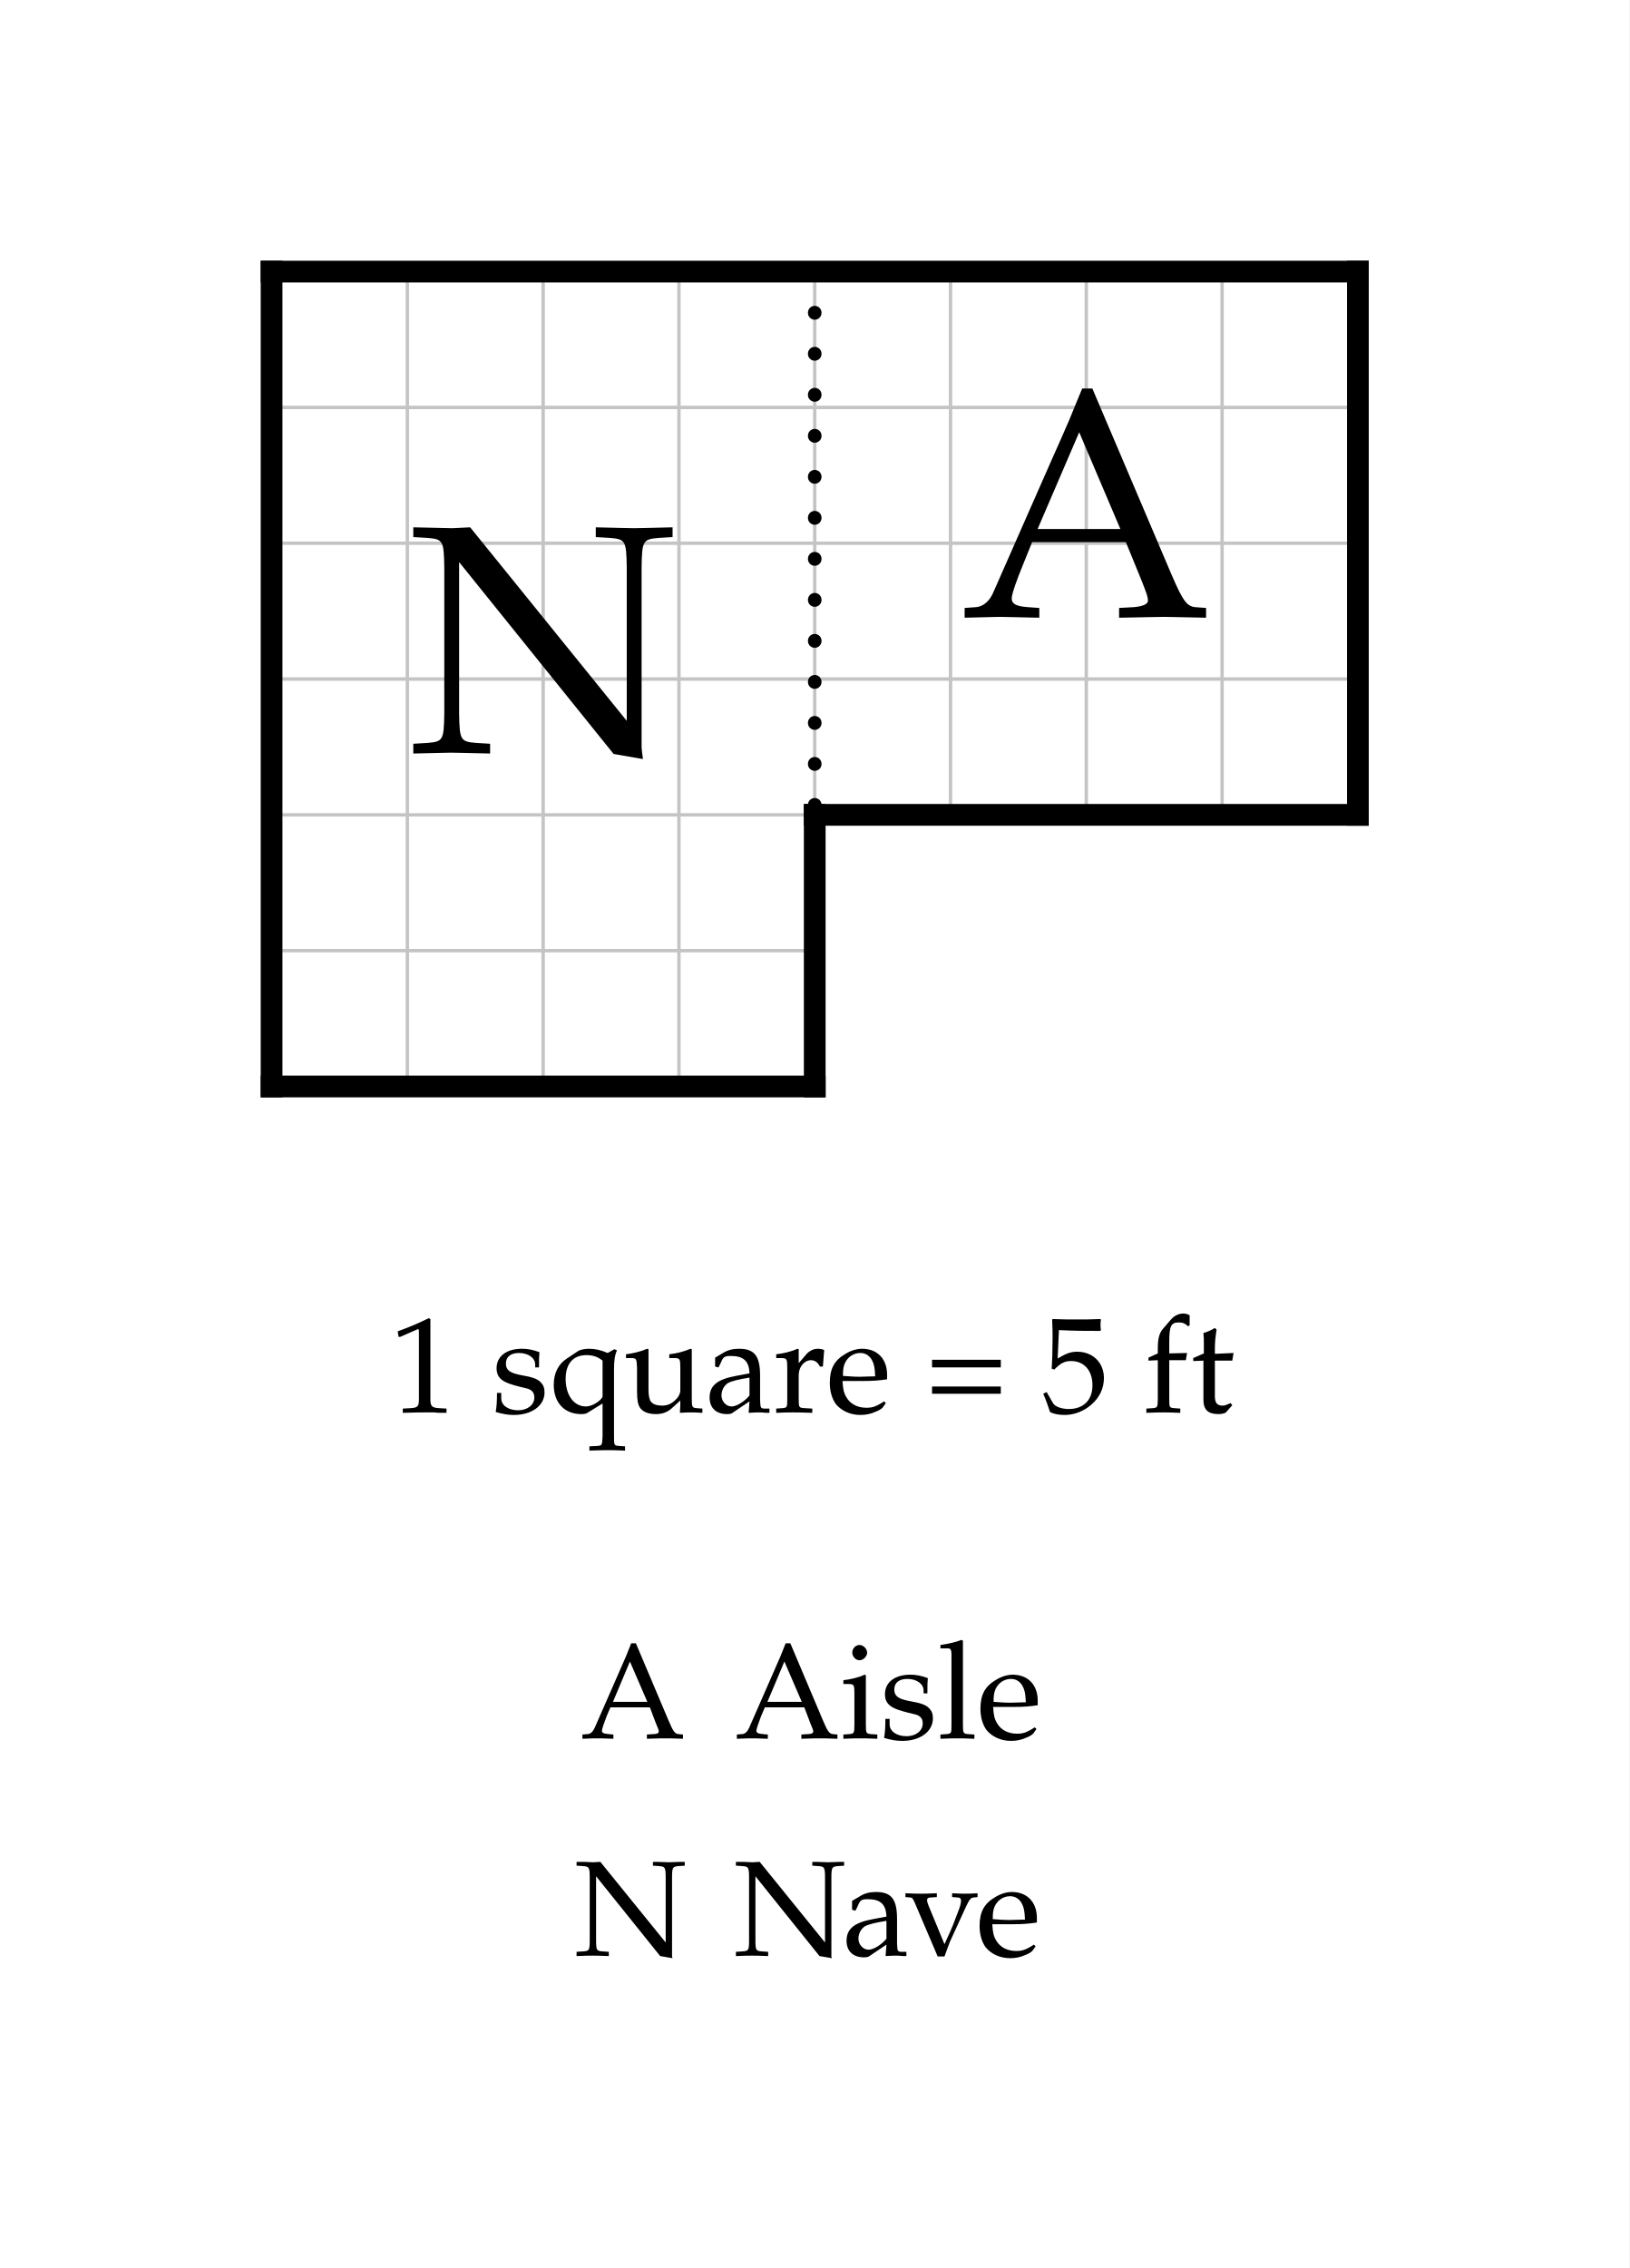
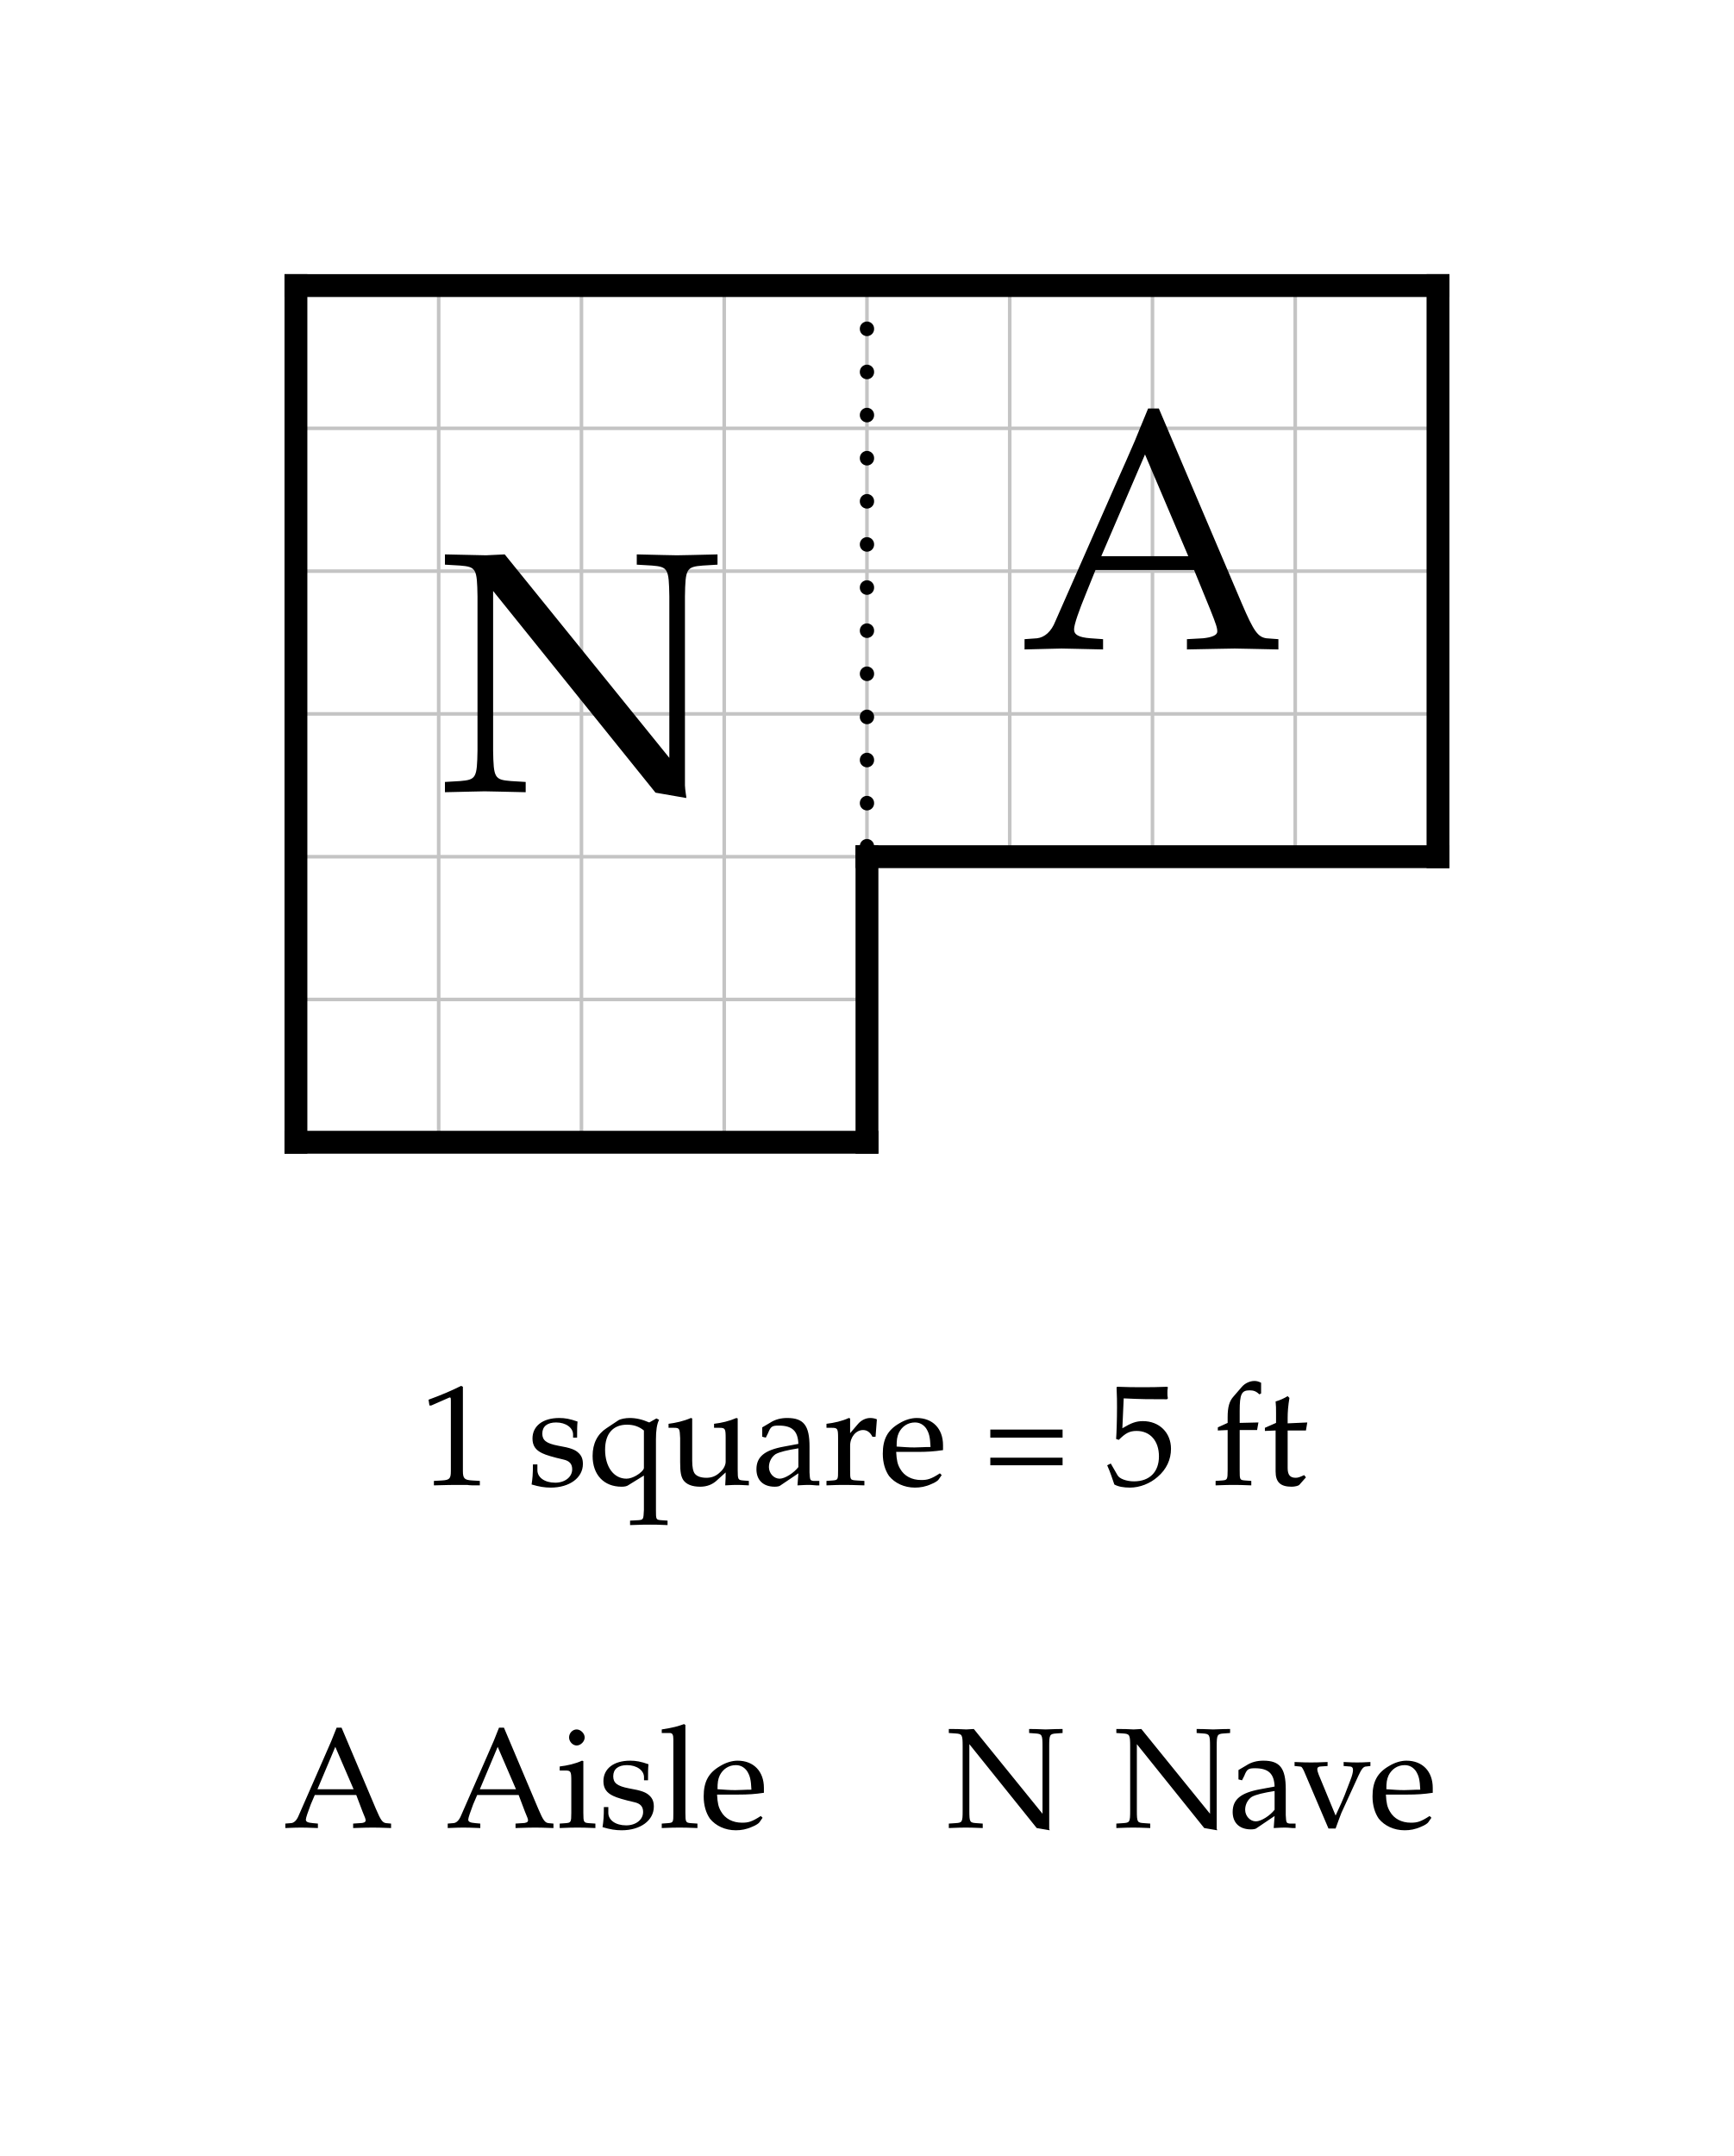
- <svg xmlns="http://www.w3.org/2000/svg" width="600" height="835" viewBox="-10 -10 60 83.5" font-family="Palatino, Georgia, Times New Roman, serif" font-weight="400" fill="black">
-   <rect x="-10" y="-10" width="60" height="83.5" fill="white" />
+ <svg xmlns="http://www.w3.org/2000/svg" width="607.296" height="755" viewBox="-10.365 -10 60.73 75.5" font-family="Palatino, Georgia, Times New Roman, serif" font-weight="400" fill="black">
+   <rect x="-10.365" y="-10" width="60.73" height="75.5" fill="white" />
  <defs>
    <clipPath id="plan-grid">
      <path d="M20 0h20v20h-20z M0 0h20v30h-20z" />
    </clipPath>
  </defs>
  <g class="grid" clip-path="url(#plan-grid)" stroke="#c4c4c4" stroke-width="0.125">
    <line x1="0" y1="0" x2="0" y2="30" />
    <line x1="5" y1="0" x2="5" y2="30" />
    <line x1="10" y1="0" x2="10" y2="30" />
    <line x1="15" y1="0" x2="15" y2="30" />
    <line x1="20" y1="0" x2="20" y2="30" />
    <line x1="25" y1="0" x2="25" y2="30" />
    <line x1="30" y1="0" x2="30" y2="30" />
    <line x1="35" y1="0" x2="35" y2="30" />
    <line x1="40" y1="0" x2="40" y2="30" />
    <line x1="0" y1="0" x2="40" y2="0" />
    <line x1="0" y1="5" x2="40" y2="5" />
    <line x1="0" y1="10" x2="40" y2="10" />
    <line x1="0" y1="15" x2="40" y2="15" />
    <line x1="0" y1="20" x2="40" y2="20" />
    <line x1="0" y1="25" x2="40" y2="25" />
    <line x1="0" y1="30" x2="40" y2="30" />
  </g>
  <line class="wall exterior" x1="0" y1="0" x2="0" y2="30" stroke="black" stroke-width="0.8" stroke-linecap="square" />
  <line class="wall exterior" x1="0" y1="0" x2="40" y2="0" stroke="black" stroke-width="0.8" stroke-linecap="square" />
  <line class="wall exterior" x1="0" y1="30" x2="20" y2="30" stroke="black" stroke-width="0.8" stroke-linecap="square" />
  <line class="wall exterior" x1="20" y1="20" x2="20" y2="30" stroke="black" stroke-width="0.8" stroke-linecap="square" />
  <line class="wall exterior" x1="20" y1="20" x2="40" y2="20" stroke="black" stroke-width="0.8" stroke-linecap="square" />
  <line class="wall exterior" x1="40" y1="0" x2="40" y2="20" stroke="black" stroke-width="0.8" stroke-linecap="square" />
  <text data-room="aisle" x="30" y="10" text-anchor="middle" dominant-baseline="central" font-size="12">A</text>
  <text data-room="nave" x="10" y="15" text-anchor="middle" dominant-baseline="central" font-size="12">N</text>
  <line class="open" x1="20" y1="0" x2="20" y2="20" stroke="black" stroke-width="0.5" stroke-dasharray="0.01 1.5" stroke-linecap="round" />
  <g class="scale" font-size="5">
    <text x="4.348" y="42">1 square = 5 ft</text>
  </g>
  <g class="key" font-size="5">
-     <text x="11.368" y="54">A</text>
-     <text x="17.055" y="54">Aisle</text>
+     <text x="-0.45" y="54">A</text>
+     <text x="5.237" y="54">Aisle</text>
  </g>
  <g class="key" font-size="5">
-     <text x="11.152" y="62">N</text>
-     <text x="17.02" y="62">Nave</text>
+     <text x="22.79" y="54">N</text>
+     <text x="28.657" y="54">Nave</text>
  </g>
</svg>
